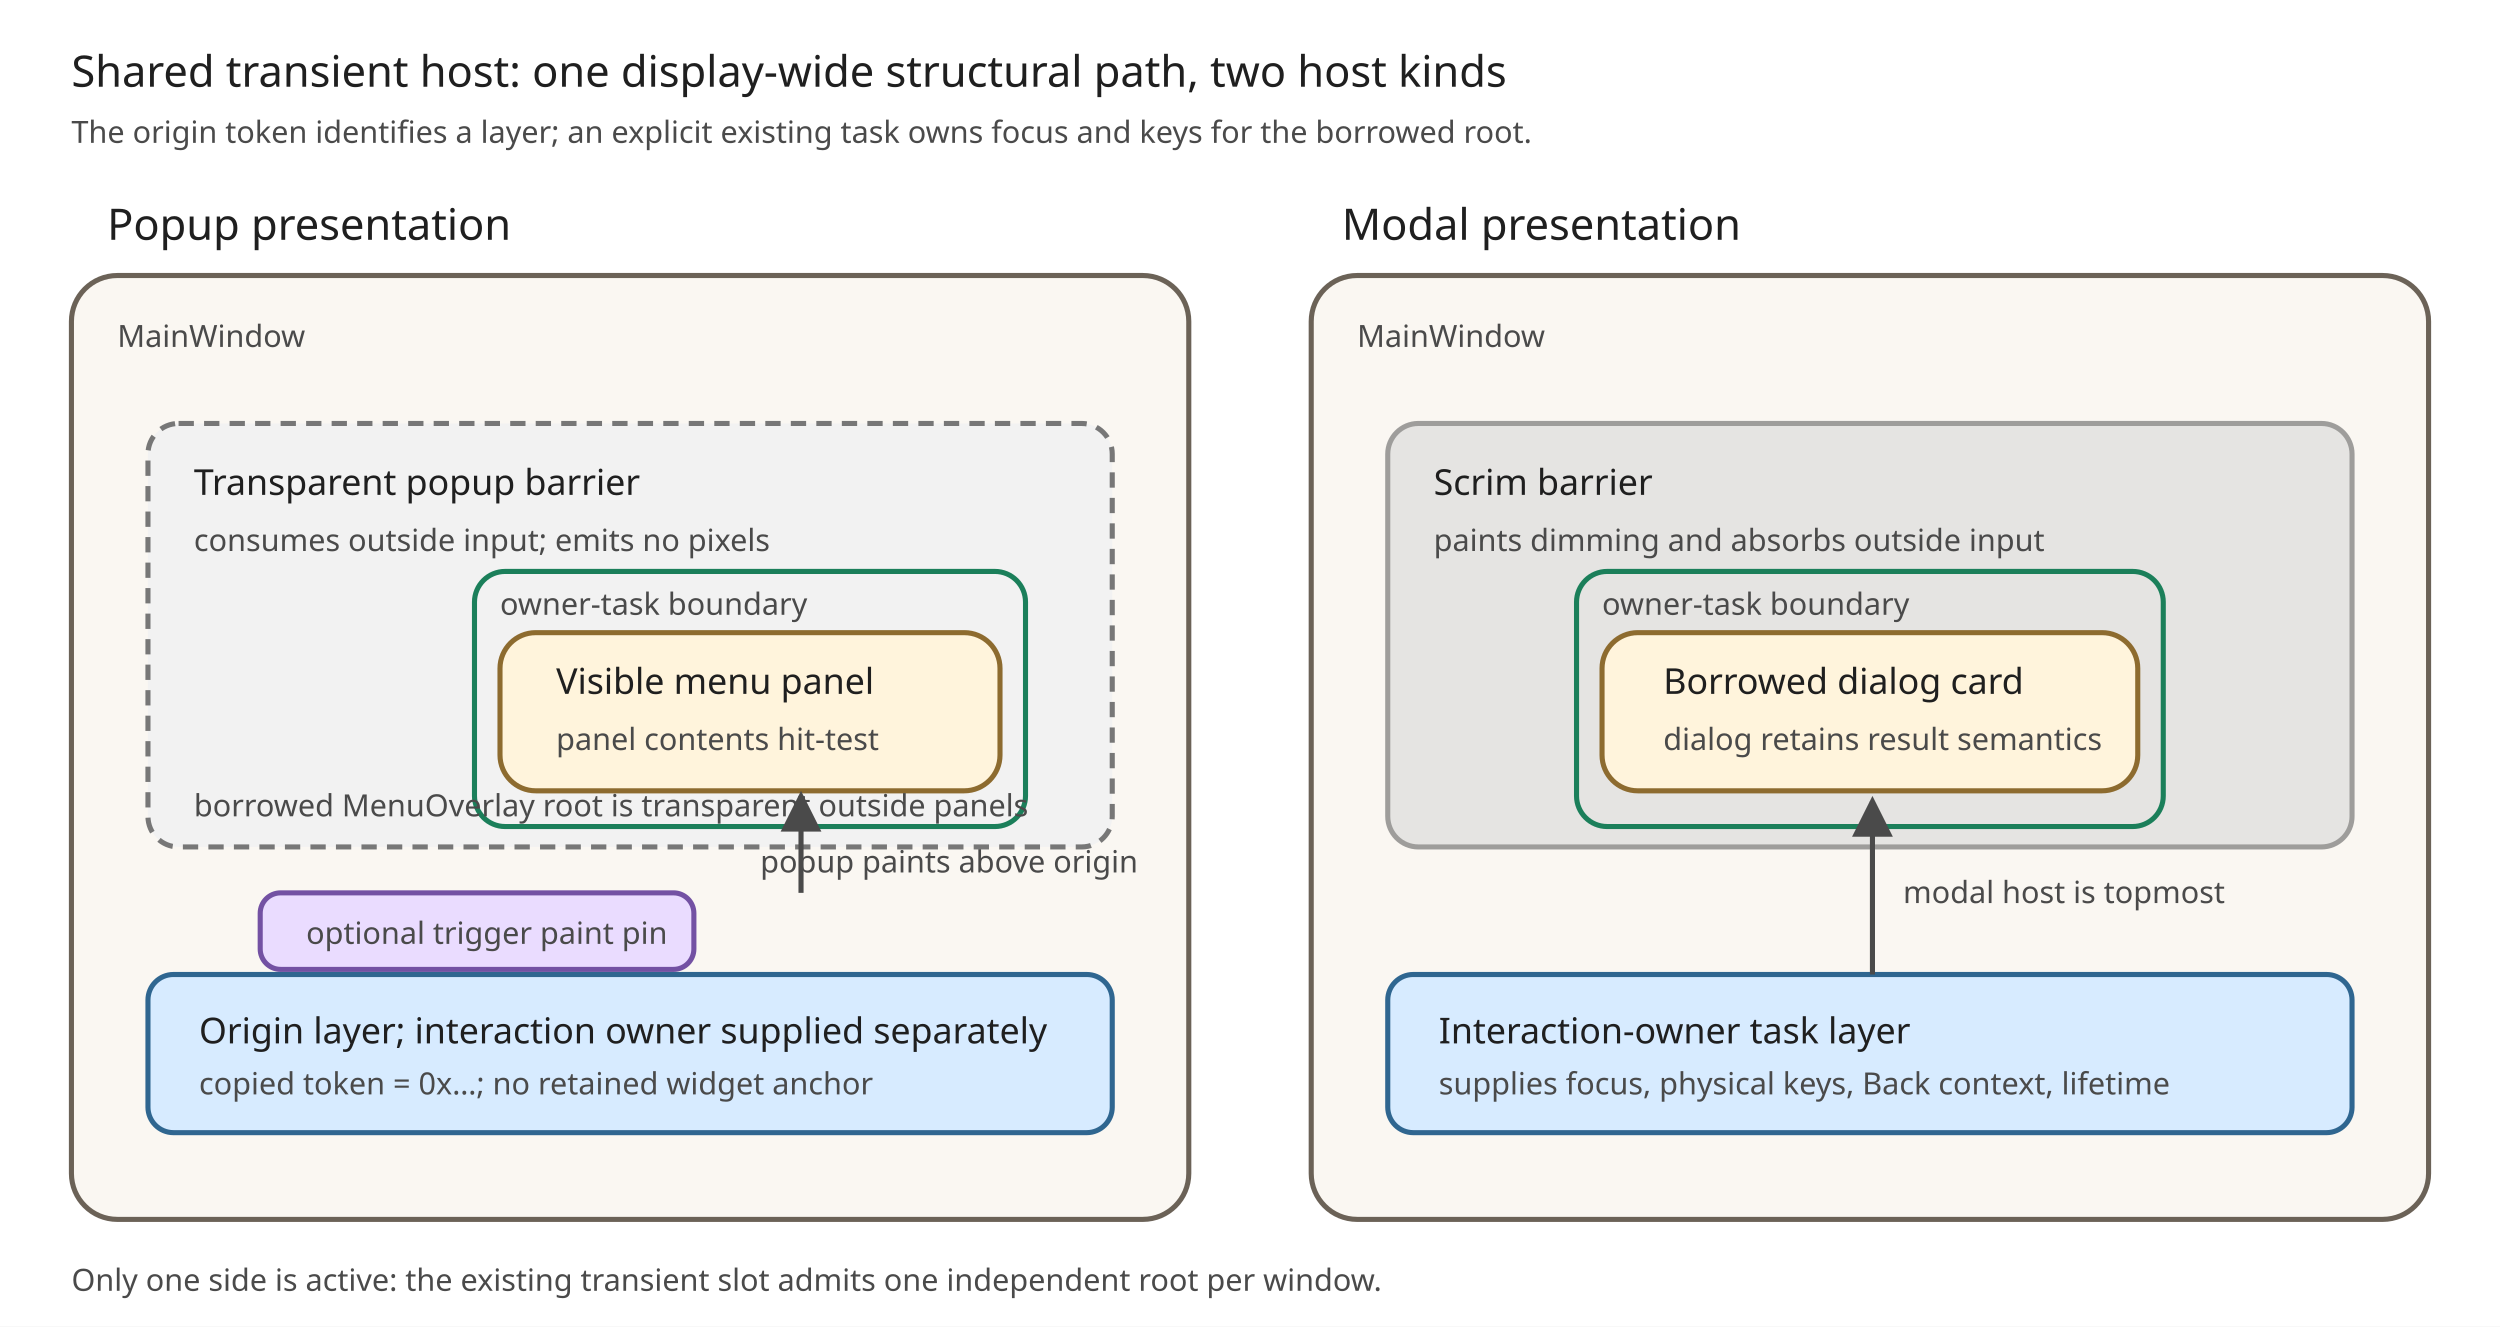
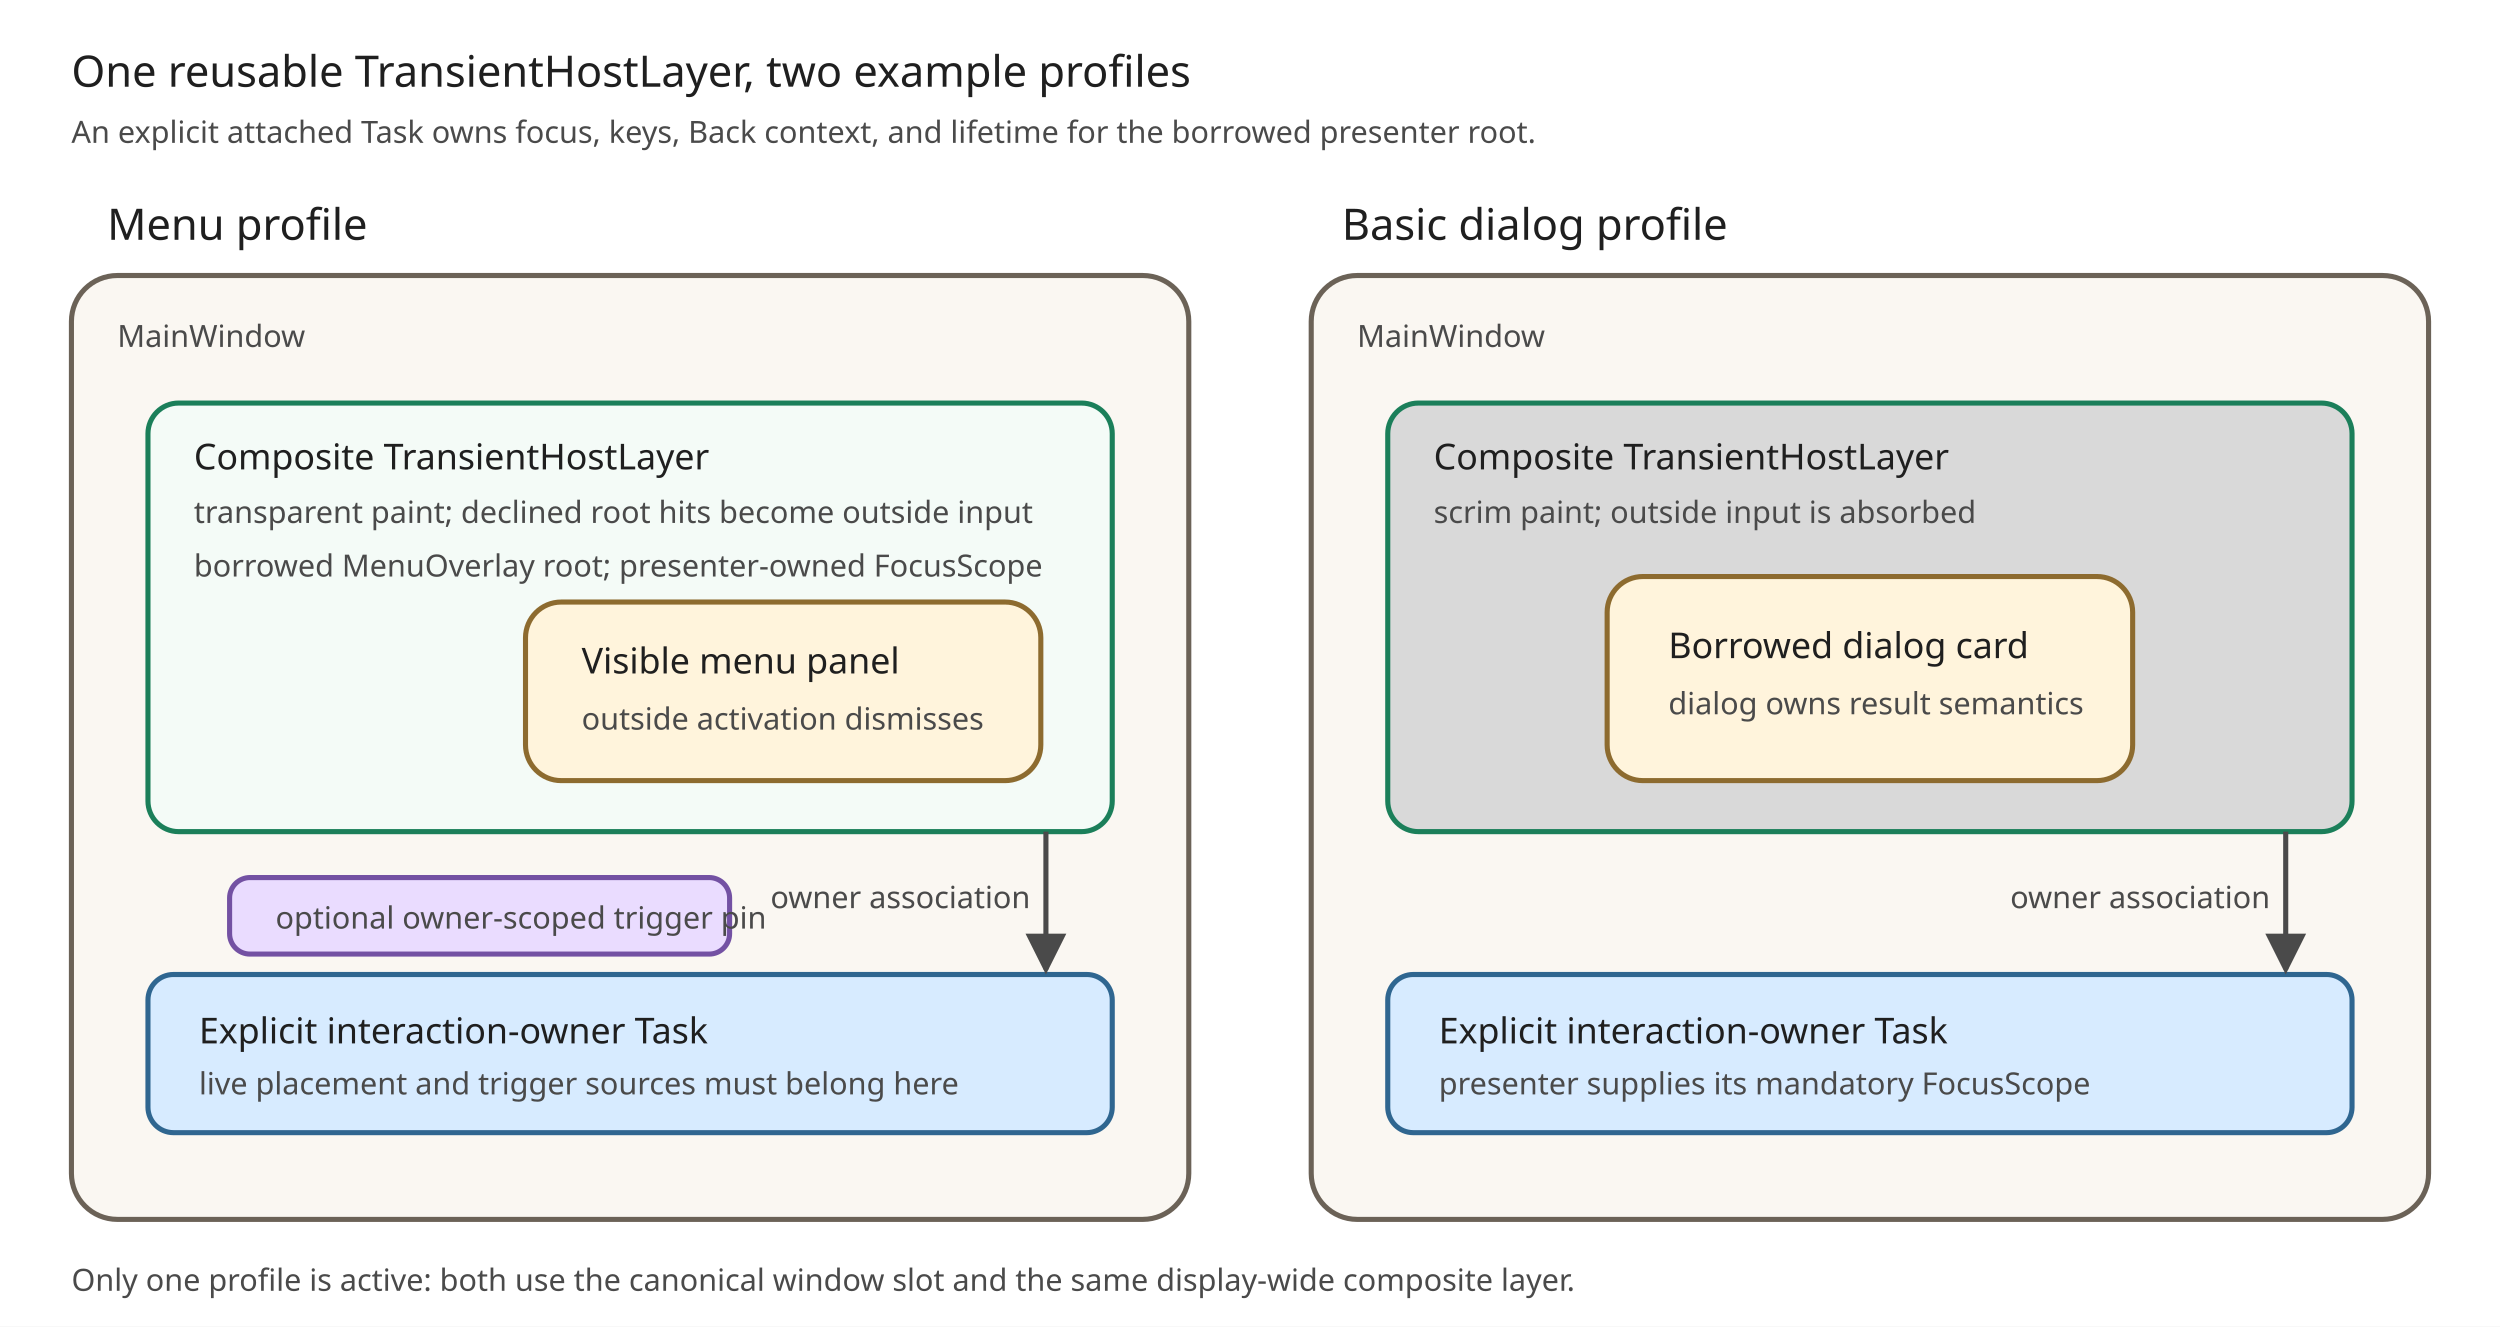
<svg xmlns="http://www.w3.org/2000/svg" width="980" height="520" viewBox="0 0 980 520">
  <rect width="980" height="520" fill="#ffffff" />
  <style>
    .title { font: 17px sans-serif; fill: #1f1f1f; }
    .label { font: 14px sans-serif; fill: #1f1f1f; }
    .small { font: 12px sans-serif; fill: #4a4a4a; }
    .window { fill: #faf7f2; stroke: #6b6257; stroke-width: 2; }
    .task { fill: #d7ebff; stroke: #2f6690; stroke-width: 2; }
    .pin { fill: #eadcff; stroke: #7351a3; stroke-width: 2; }
-     .barrier { fill: #f2f2f2; stroke: #777777; stroke-width: 2; stroke-dasharray: 6 4; }
+     .popup-host { fill: #f4fbf7; stroke: #1b7f5a; stroke-width: 2; }
+     .dialog-host { fill: #d9d9d9; stroke: #1b7f5a; stroke-width: 2; }
    .surface { fill: #fff4dc; stroke: #8d6b2f; stroke-width: 2; }
-     .scrim { fill: #d9d9d9; stroke: #666666; stroke-width: 2; }
-     .boundary { fill: none; stroke: #1b7f5a; stroke-width: 2; }
    .arrow { stroke: #4a4a4a; stroke-width: 2; marker-end: url(#arrow); }
  </style>
  <defs>
    <marker id="arrow" markerWidth="8" markerHeight="8" refX="7" refY="4" orient="auto">
      <path d="M0,0 L8,4 L0,8 z" fill="#4a4a4a" />
    </marker>
  </defs>
-   <text x="28" y="34" class="title">Shared transient host: one display-wide structural path, two host kinds</text>
-   <text x="28" y="56" class="small">The origin token identifies a layer; an explicit existing task owns focus and keys for the borrowed root.</text>
-   <text x="42" y="94" class="title">Popup presentation</text>
+   <text x="28" y="34" class="title">One reusable TransientHostLayer, two example profiles</text>
+   <text x="28" y="56" class="small">An explicit attached Task owns focus, keys, Back context, and lifetime for the borrowed presenter root.</text>
+   <text x="42" y="94" class="title">Menu profile</text>
  <rect x="28" y="108" width="438" height="370" rx="18" class="window" />
  <text x="46" y="136" class="small">MainWindow</text>
+   <rect x="58" y="158" width="378" height="168" rx="12" class="popup-host" />
+   <text x="76" y="184" class="label">Composite TransientHostLayer</text>
+   <text x="76" y="205" class="small">transparent paint; declined root hits become outside input</text>
+   <text x="76" y="226" class="small">borrowed MenuOverlay root; presenter-owned FocusScope</text>
+   <rect x="206" y="236" width="202" height="70" rx="14" class="surface" />
+   <text x="228" y="264" class="label">Visible menu panel</text>
+   <text x="228" y="286" class="small">outside activation dismisses</text>
+   <rect x="90" y="344" width="196" height="30" rx="8" class="pin" />
+   <text x="108" y="364" class="small">optional owner-scoped trigger pin</text>
  <rect x="58" y="382" width="378" height="62" rx="10" class="task" />
-   <text x="78" y="409" class="label">Origin layer; interaction owner supplied separately</text>
-   <text x="78" y="429" class="small">copied token = 0x…; no retained widget anchor</text>
-   <rect x="102" y="350" width="170" height="30" rx="8" class="pin" />
-   <text x="120" y="370" class="small">optional trigger paint pin</text>
-   <rect x="58" y="166" width="378" height="166" rx="12" class="barrier" />
-   <text x="76" y="194" class="label">Transparent popup barrier</text>
-   <text x="76" y="216" class="small">consumes outside input; emits no pixels</text>
-   <rect x="186" y="224" width="216" height="100" rx="12" class="boundary" />
-   <text x="196" y="241" class="small">owner-task boundary</text>
-   <rect x="196" y="248" width="196" height="62" rx="14" class="surface" />
-   <text x="218" y="272" class="label">Visible menu panel</text>
-   <text x="218" y="294" class="small">panel contents hit-test</text>
-   <text x="76" y="320" class="small">borrowed MenuOverlay root is transparent outside panels</text>
-   <line x1="314" y1="350" x2="314" y2="312" class="arrow" />
-   <text x="298" y="342" class="small">popup paints above origin</text>
-   <text x="526" y="94" class="title">Modal presentation</text>
+   <text x="78" y="409" class="label">Explicit interaction-owner Task</text>
+   <text x="78" y="429" class="small">live placement and trigger sources must belong here</text>
+   <line x1="410" y1="326" x2="410" y2="380" class="arrow" />
+   <text x="302" y="356" class="small">owner association</text>
+   <text x="526" y="94" class="title">Basic dialog profile</text>
  <rect x="514" y="108" width="438" height="370" rx="18" class="window" />
  <text x="532" y="136" class="small">MainWindow</text>
+   <rect x="544" y="158" width="378" height="168" rx="12" class="dialog-host" />
+   <text x="562" y="184" class="label">Composite TransientHostLayer</text>
+   <text x="562" y="205" class="small">scrim paint; outside input is absorbed</text>
+   <rect x="630" y="226" width="206" height="80" rx="14" class="surface" />
+   <text x="654" y="258" class="label">Borrowed dialog card</text>
+   <text x="654" y="280" class="small">dialog owns result semantics</text>
  <rect x="544" y="382" width="378" height="62" rx="10" class="task" />
-   <text x="564" y="409" class="label">Interaction-owner task layer</text>
-   <text x="564" y="429" class="small">supplies focus, physical keys, Back context, lifetime</text>
-   <rect x="544" y="166" width="378" height="166" rx="12" class="scrim" opacity="0.62" />
-   <text x="562" y="194" class="label">Scrim barrier</text>
-   <text x="562" y="216" class="small">paints dimming and absorbs outside input</text>
-   <rect x="618" y="224" width="230" height="100" rx="12" class="boundary" />
-   <text x="628" y="241" class="small">owner-task boundary</text>
-   <rect x="628" y="248" width="210" height="62" rx="14" class="surface" />
-   <text x="652" y="272" class="label">Borrowed dialog card</text>
-   <text x="652" y="294" class="small">dialog retains result semantics</text>
-   <line x1="734" y1="382" x2="734" y2="314" class="arrow" />
-   <text x="746" y="354" class="small">modal host is topmost</text>
-   <text x="28" y="506" class="small">Only one side is active: the existing transient slot admits one independent root per window.</text>
+   <text x="564" y="409" class="label">Explicit interaction-owner Task</text>
+   <text x="564" y="429" class="small">presenter supplies its mandatory FocusScope</text>
+   <line x1="896" y1="326" x2="896" y2="380" class="arrow" />
+   <text x="788" y="356" class="small">owner association</text>
+   <text x="28" y="506" class="small">Only one profile is active: both use the canonical window slot and the same display-wide composite layer.</text>
</svg>
